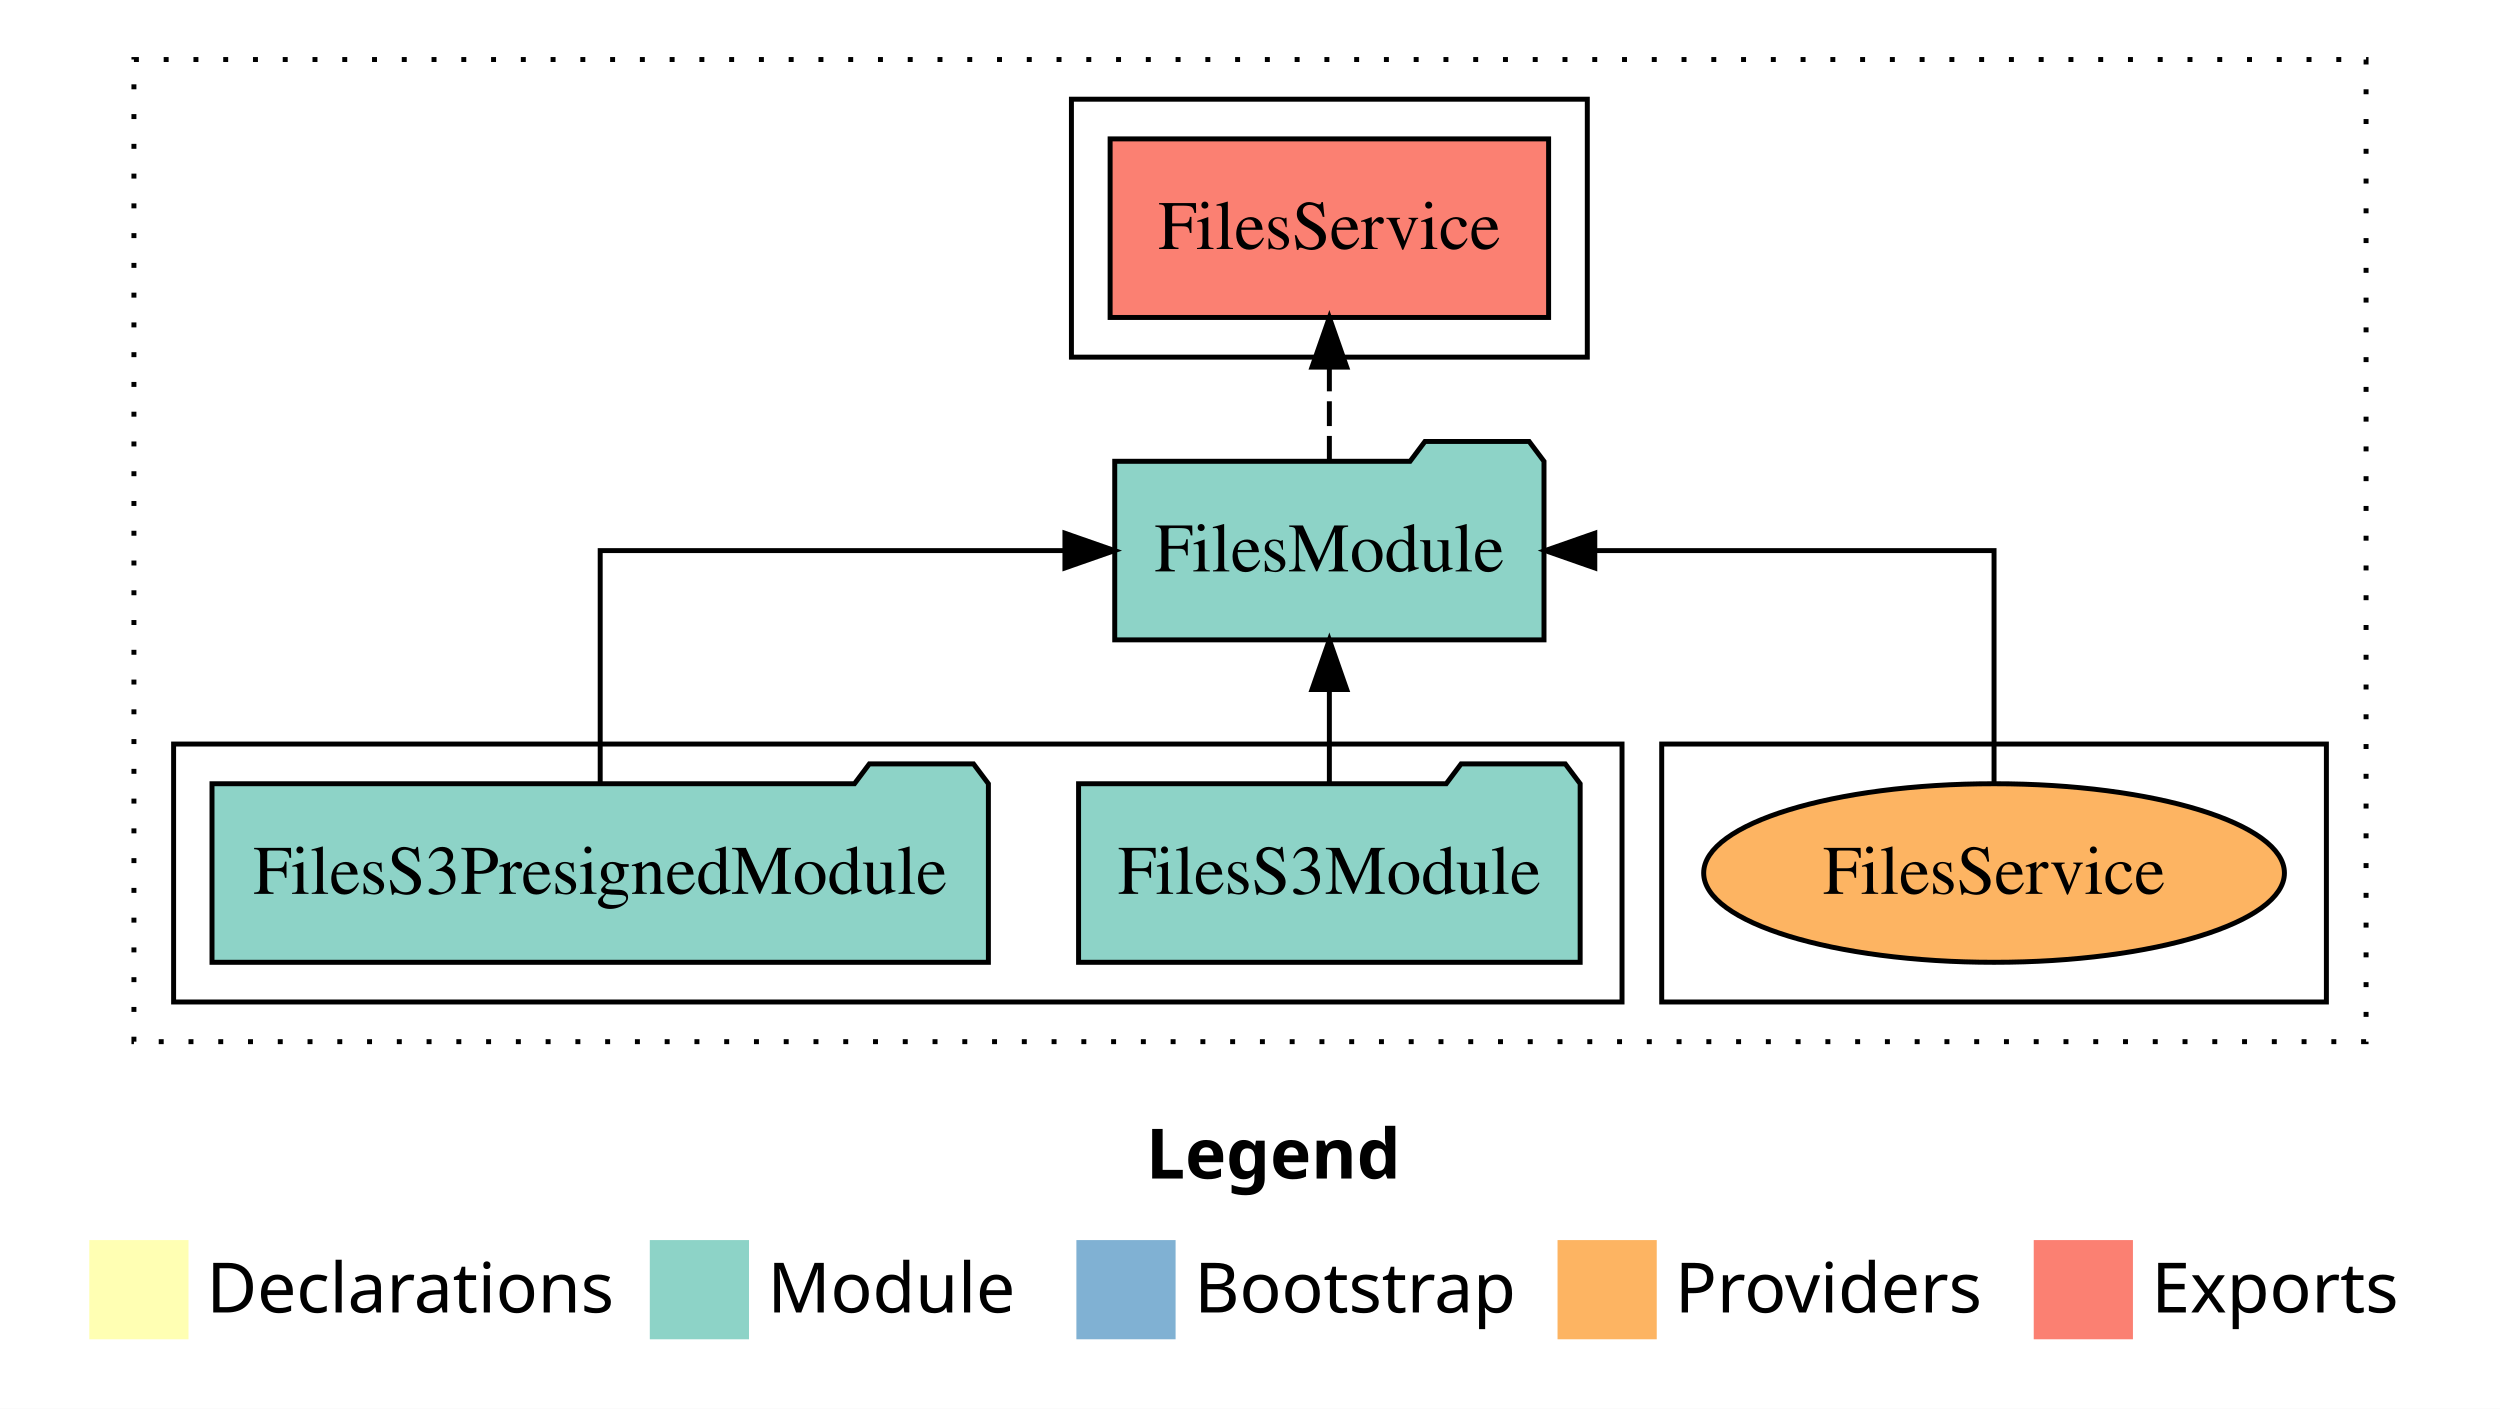
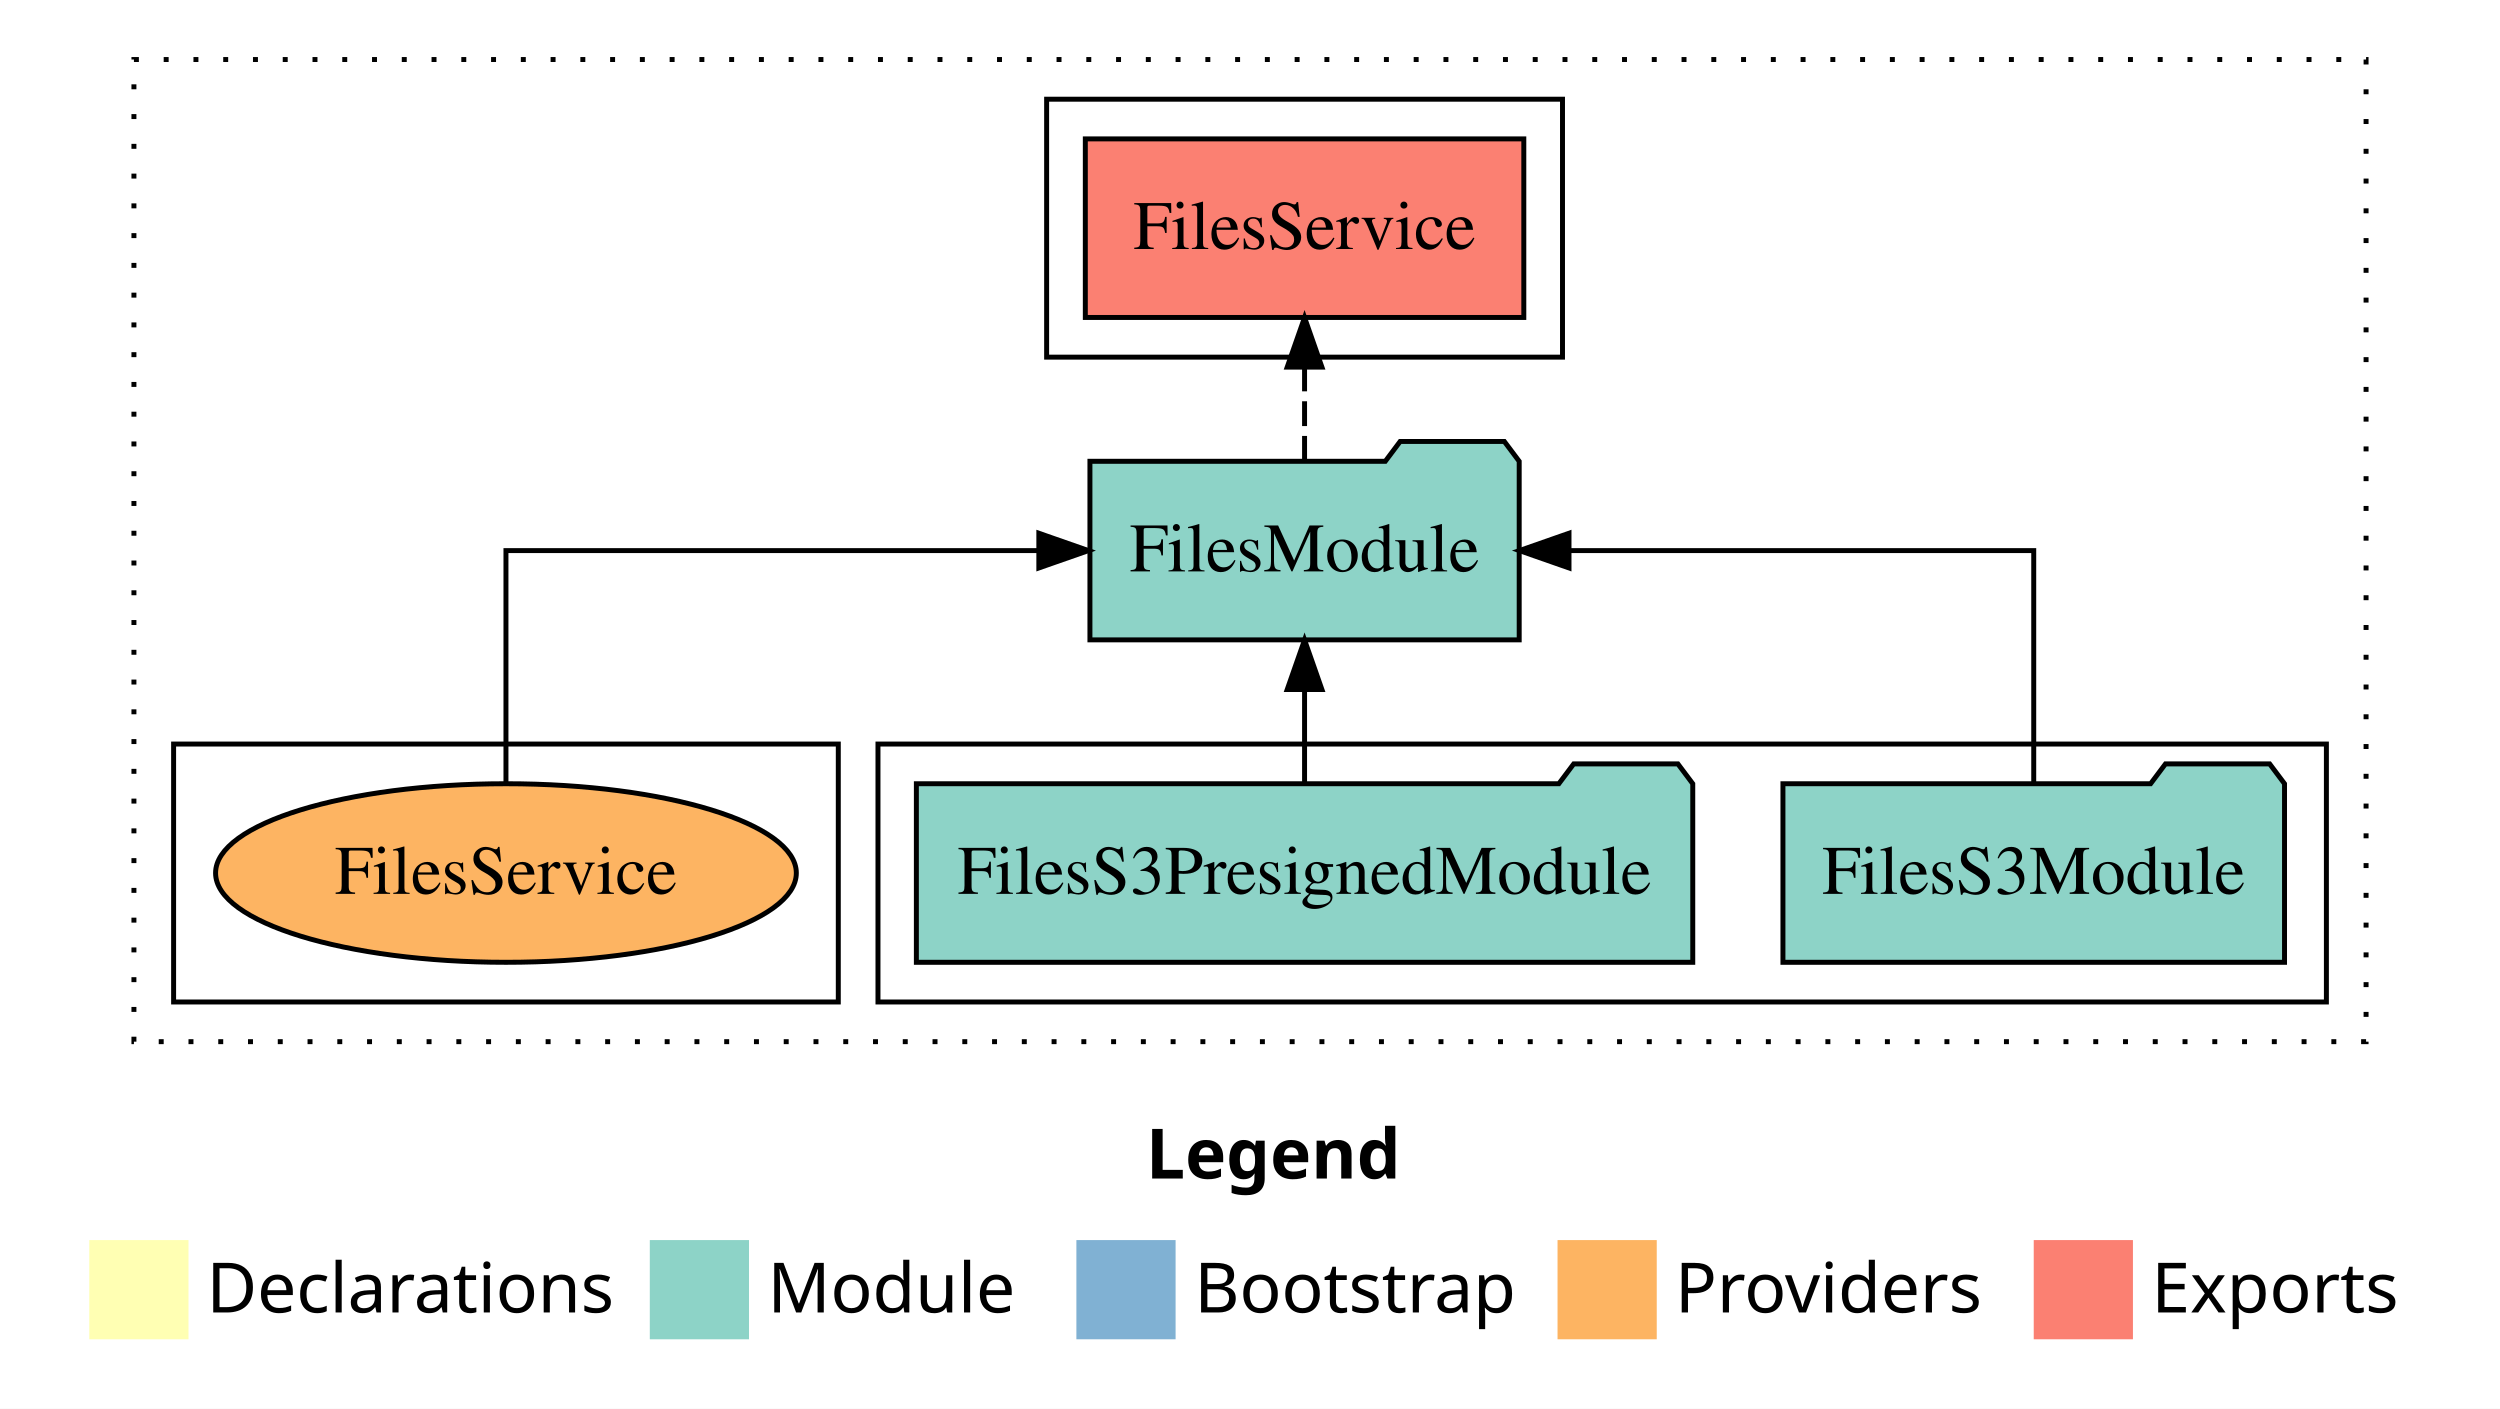
<svg xmlns="http://www.w3.org/2000/svg" width="504pt" height="284pt" viewBox="0.00 0.00 504.00 284.00">
  <g id="graph0" class="graph" transform="scale(1 1) rotate(0) translate(4 280)">
    <polygon fill="white" stroke="transparent" points="-4,4 -4,-280 500,-280 500,4 -4,4" />
    <text text-anchor="start" x="227.01" y="-42.4" font-family="Times-12" font-weight="bold" font-size="14.00">Legend</text>
    <polygon fill="#ffffb3" stroke="transparent" points="14,-10 14,-30 34,-30 34,-10 14,-10" />
    <text text-anchor="start" x="37.63" y="-15.4" font-family="Times-12" font-size="14.00">  Declarations</text>
    <polygon fill="#8dd3c7" stroke="transparent" points="127,-10 127,-30 147,-30 147,-10 127,-10" />
    <text text-anchor="start" x="150.73" y="-15.4" font-family="Times-12" font-size="14.00">  Module</text>
    <polygon fill="#80b1d3" stroke="transparent" points="213,-10 213,-30 233,-30 233,-10 213,-10" />
    <text text-anchor="start" x="236.78" y="-15.4" font-family="Times-12" font-size="14.00">  Bootstrap</text>
    <polygon fill="#fdb462" stroke="transparent" points="310,-10 310,-30 330,-30 330,-10 310,-10" />
    <text text-anchor="start" x="333.67" y="-15.4" font-family="Times-12" font-size="14.00">  Providers</text>
    <polygon fill="#fb8072" stroke="transparent" points="406,-10 406,-30 426,-30 426,-10 406,-10" />
    <text text-anchor="start" x="429.73" y="-15.4" font-family="Times-12" font-size="14.00">  Exports</text>
    <g id="clust1" class="cluster">
      <polygon fill="none" stroke="black" stroke-dasharray="1,5" points="23,-70 23,-268 473,-268 473,-70 23,-70" />
    </g>
-     <g id="clust6" class="cluster">
-       <polygon fill="none" stroke="black" points="331,-78 331,-130 465,-130 465,-78 331,-78" />
+     <g id="clust3" class="cluster">
+       <polygon fill="none" stroke="black" points="173,-78 173,-130 465,-130 465,-78 173,-78" />
    </g>
    <g id="clust4" class="cluster">
-       <polygon fill="none" stroke="black" points="212,-208 212,-260 316,-260 316,-208 212,-208" />
+       <polygon fill="none" stroke="black" points="207,-208 207,-260 311,-260 311,-208 207,-208" />
    </g>
-     <g id="clust3" class="cluster">
-       <polygon fill="none" stroke="black" points="31,-78 31,-130 323,-130 323,-78 31,-78" />
+     <g id="clust6" class="cluster">
+       <polygon fill="none" stroke="black" points="31,-78 31,-130 165,-130 165,-78 31,-78" />
    </g>
    <g id="node1" class="node">
-       <polygon fill="#8dd3c7" stroke="black" points="314.56,-122 311.56,-126 290.56,-126 287.56,-122 213.44,-122 213.44,-86 314.56,-86 314.56,-122" />
-       <text text-anchor="middle" x="264" y="-99.8" font-family="Times,serif" font-size="14.00">FilesS3Module</text>
+       <polygon fill="#8dd3c7" stroke="black" points="456.56,-122 453.56,-126 432.56,-126 429.56,-122 355.44,-122 355.44,-86 456.56,-86 456.56,-122" />
+       <text text-anchor="middle" x="406" y="-99.8" font-family="Times,serif" font-size="14.00">FilesS3Module</text>
    </g>
    <g id="node3" class="node">
-       <polygon fill="#8dd3c7" stroke="black" points="307.27,-187 304.27,-191 283.27,-191 280.27,-187 220.73,-187 220.73,-151 307.27,-151 307.27,-187" />
-       <text text-anchor="middle" x="264" y="-164.8" font-family="Times,serif" font-size="14.00">FilesModule</text>
+       <polygon fill="#8dd3c7" stroke="black" points="302.27,-187 299.27,-191 278.27,-191 275.27,-187 215.73,-187 215.73,-151 302.27,-151 302.27,-187" />
+       <text text-anchor="middle" x="259" y="-164.8" font-family="Times,serif" font-size="14.00">FilesModule</text>
    </g>
    <g id="edge1" class="edge">
-       <path fill="none" stroke="black" d="M264,-122.11C264,-122.11 264,-140.99 264,-140.99" />
-       <polygon fill="black" stroke="black" points="260.5,-140.99 264,-150.99 267.5,-140.99 260.5,-140.99" />
+       <path fill="none" stroke="black" d="M406,-122.11C406,-141.34 406,-169 406,-169 406,-169 312.31,-169 312.31,-169" />
+       <polygon fill="black" stroke="black" points="312.31,-165.5 302.31,-169 312.31,-172.5 312.31,-165.5" />
    </g>
    <g id="node2" class="node">
-       <polygon fill="#8dd3c7" stroke="black" points="195.26,-122 192.26,-126 171.26,-126 168.26,-122 38.74,-122 38.74,-86 195.26,-86 195.26,-122" />
-       <text text-anchor="middle" x="117" y="-99.8" font-family="Times,serif" font-size="14.00">FilesS3PresignedModule</text>
+       <polygon fill="#8dd3c7" stroke="black" points="337.26,-122 334.26,-126 313.26,-126 310.26,-122 180.74,-122 180.74,-86 337.26,-86 337.26,-122" />
+       <text text-anchor="middle" x="259" y="-99.8" font-family="Times,serif" font-size="14.00">FilesS3PresignedModule</text>
    </g>
    <g id="edge2" class="edge">
-       <path fill="none" stroke="black" d="M117,-122.11C117,-141.34 117,-169 117,-169 117,-169 210.69,-169 210.69,-169" />
-       <polygon fill="black" stroke="black" points="210.69,-172.5 220.69,-169 210.69,-165.5 210.69,-172.5" />
+       <path fill="none" stroke="black" d="M259,-122.11C259,-122.11 259,-140.99 259,-140.99" />
+       <polygon fill="black" stroke="black" points="255.5,-140.99 259,-150.99 262.5,-140.99 255.5,-140.99" />
    </g>
    <g id="node4" class="node">
-       <polygon fill="#fb8072" stroke="black" points="308.2,-252 219.8,-252 219.8,-216 308.2,-216 308.2,-252" />
-       <text text-anchor="middle" x="264" y="-229.8" font-family="Times,serif" font-size="14.00">FilesService </text>
+       <polygon fill="#fb8072" stroke="black" points="303.2,-252 214.8,-252 214.8,-216 303.2,-216 303.2,-252" />
+       <text text-anchor="middle" x="259" y="-229.8" font-family="Times,serif" font-size="14.00">FilesService </text>
    </g>
    <g id="edge3" class="edge">
-       <path fill="none" stroke="black" stroke-dasharray="5,2" d="M264,-187.11C264,-187.11 264,-205.99 264,-205.99" />
-       <polygon fill="black" stroke="black" points="260.5,-205.99 264,-215.99 267.5,-205.99 260.5,-205.99" />
+       <path fill="none" stroke="black" stroke-dasharray="5,2" d="M259,-187.11C259,-187.11 259,-205.99 259,-205.99" />
+       <polygon fill="black" stroke="black" points="255.5,-205.99 259,-215.99 262.5,-205.99 255.5,-205.99" />
    </g>
    <g id="node5" class="node">
-       <ellipse fill="#fdb462" stroke="black" cx="398" cy="-104" rx="58.54" ry="18" />
-       <text text-anchor="middle" x="398" y="-99.8" font-family="Times,serif" font-size="14.00">FilesService</text>
+       <ellipse fill="#fdb462" stroke="black" cx="98" cy="-104" rx="58.54" ry="18" />
+       <text text-anchor="middle" x="98" y="-99.8" font-family="Times,serif" font-size="14.00">FilesService</text>
    </g>
    <g id="edge4" class="edge">
-       <path fill="none" stroke="black" d="M398,-122.11C398,-141.34 398,-169 398,-169 398,-169 317.51,-169 317.51,-169" />
-       <polygon fill="black" stroke="black" points="317.51,-165.5 307.51,-169 317.51,-172.5 317.51,-165.5" />
+       <path fill="none" stroke="black" d="M98,-122.11C98,-141.34 98,-169 98,-169 98,-169 205.43,-169 205.43,-169" />
+       <polygon fill="black" stroke="black" points="205.43,-172.5 215.43,-169 205.43,-165.5 205.43,-172.5" />
    </g>
  </g>
</svg>
